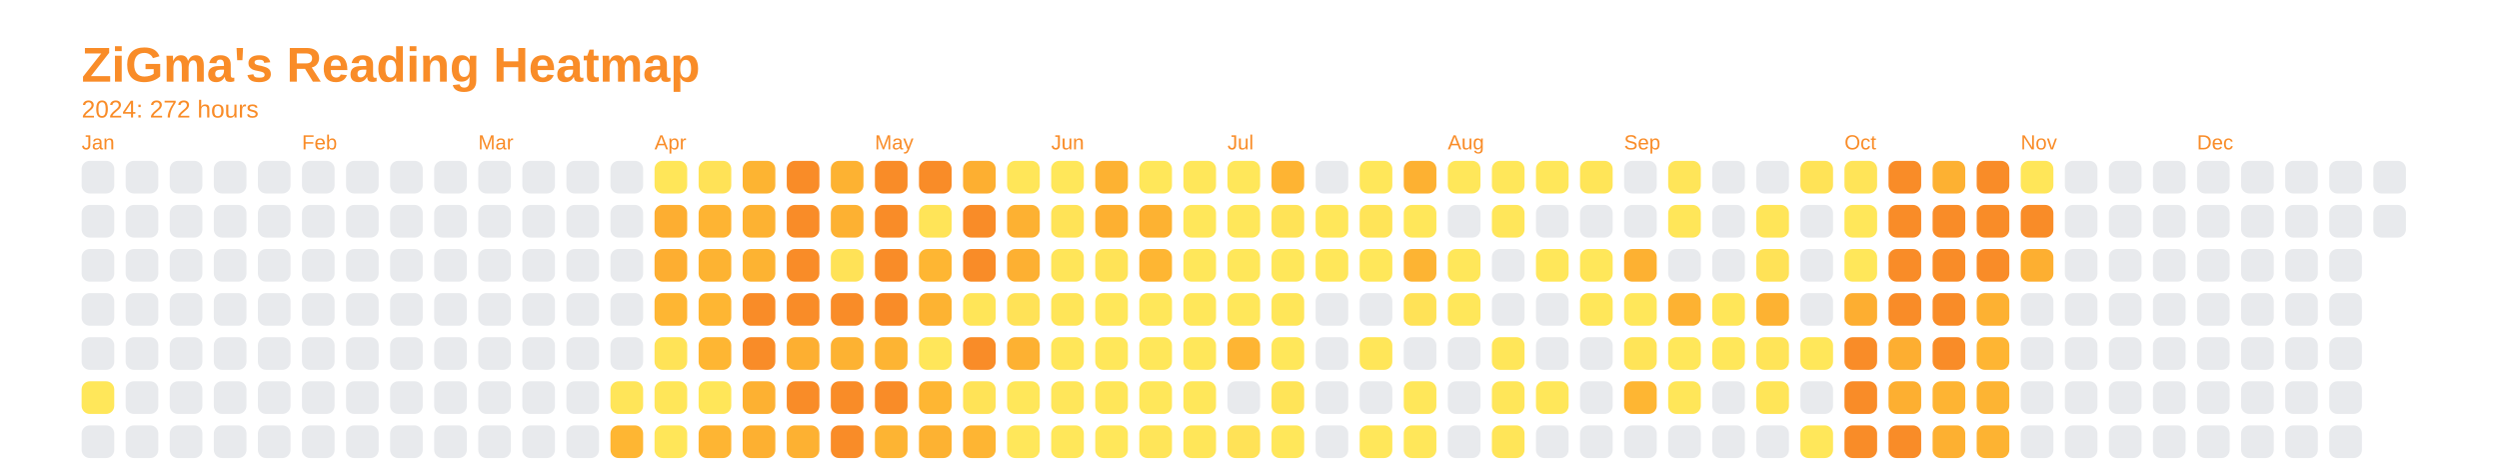
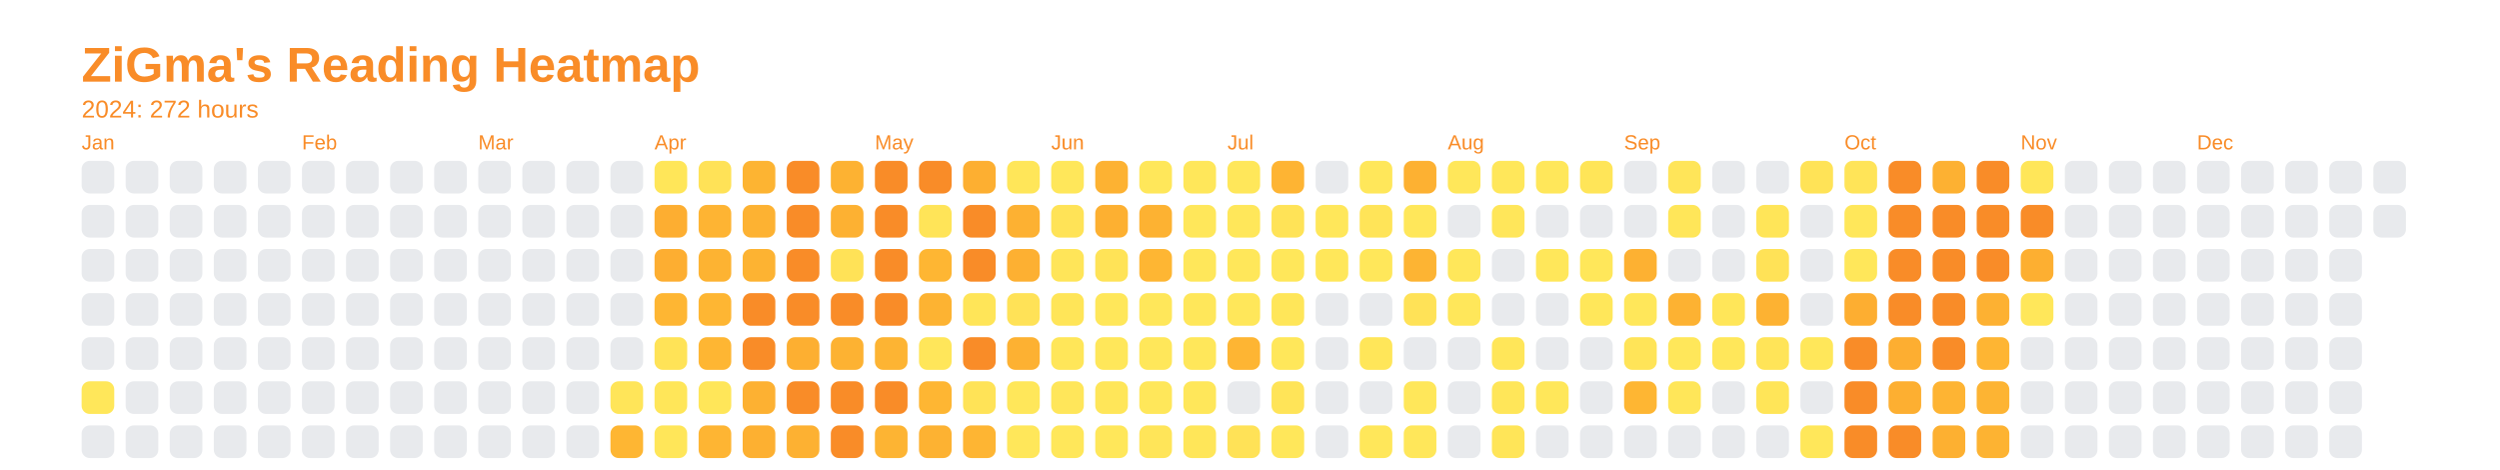
<svg xmlns="http://www.w3.org/2000/svg" baseProfile="full" height="57.5mm" version="1.1" viewBox="0,0,306.2,57.5" width="306.2mm">
  <defs />
  <rect fill="none" height="57.5" width="306.2" x="0" y="0" />
  <text fill="#f98c28" style="font-size:6px; font-family:Arial; font-weight:bold;" x="10" y="10">ZiGma's Reading Heatmap</text>
  <text fill="#f98c28" style="font-size:3px; font-family:Arial;" x="10" y="14.4">2024: 272 hours</text>
  <text fill="#f98c28" style="font-size:2.5px; font-family:Arial" x="10" y="18.3">Jan</text>
  <rect fill="#e8eaed" height="4" rx="1" ry="1" width="4" x="10" y="19.7" />
  <rect fill="#e8eaed" height="4" rx="1" ry="1" width="4" x="10" y="25.1" />
  <rect fill="#e8eaed" height="4" rx="1" ry="1" width="4" x="10" y="30.5" />
  <rect fill="#e8eaed" height="4" rx="1" ry="1" width="4" x="10" y="35.9" />
  <rect fill="#e8eaed" height="4" rx="1" ry="1" width="4" x="10" y="41.3" />
  <rect fill="#ffe75a" height="4" rx="1" ry="1" width="4" x="10" y="46.7" />
  <rect fill="#e8eaed" height="4" rx="1" ry="1" width="4" x="10" y="52.1" />
  <rect fill="#e8eaed" height="4" rx="1" ry="1" width="4" x="15.4" y="19.7" />
  <rect fill="#e8eaed" height="4" rx="1" ry="1" width="4" x="15.4" y="25.1" />
  <rect fill="#e8eaed" height="4" rx="1" ry="1" width="4" x="15.4" y="30.5" />
  <rect fill="#e8eaed" height="4" rx="1" ry="1" width="4" x="15.4" y="35.9" />
  <rect fill="#e8eaed" height="4" rx="1" ry="1" width="4" x="15.4" y="41.3" />
  <rect fill="#e8eaed" height="4" rx="1" ry="1" width="4" x="15.4" y="46.7" />
  <rect fill="#e8eaed" height="4" rx="1" ry="1" width="4" x="15.4" y="52.1" />
  <rect fill="#e8eaed" height="4" rx="1" ry="1" width="4" x="20.8" y="19.7" />
  <rect fill="#e8eaed" height="4" rx="1" ry="1" width="4" x="20.8" y="25.1" />
  <rect fill="#e8eaed" height="4" rx="1" ry="1" width="4" x="20.8" y="30.5" />
  <rect fill="#e8eaed" height="4" rx="1" ry="1" width="4" x="20.8" y="35.9" />
  <rect fill="#e8eaed" height="4" rx="1" ry="1" width="4" x="20.8" y="41.3" />
  <rect fill="#e8eaed" height="4" rx="1" ry="1" width="4" x="20.8" y="46.7" />
  <rect fill="#e8eaed" height="4" rx="1" ry="1" width="4" x="20.8" y="52.1" />
  <rect fill="#e8eaed" height="4" rx="1" ry="1" width="4" x="26.2" y="19.7" />
  <rect fill="#e8eaed" height="4" rx="1" ry="1" width="4" x="26.2" y="25.1" />
  <rect fill="#e8eaed" height="4" rx="1" ry="1" width="4" x="26.2" y="30.5" />
  <rect fill="#e8eaed" height="4" rx="1" ry="1" width="4" x="26.2" y="35.9" />
  <rect fill="#e8eaed" height="4" rx="1" ry="1" width="4" x="26.2" y="41.3" />
  <rect fill="#e8eaed" height="4" rx="1" ry="1" width="4" x="26.2" y="46.7" />
  <rect fill="#e8eaed" height="4" rx="1" ry="1" width="4" x="26.2" y="52.1" />
  <rect fill="#e8eaed" height="4" rx="1" ry="1" width="4" x="31.6" y="19.7" />
  <rect fill="#e8eaed" height="4" rx="1" ry="1" width="4" x="31.6" y="25.1" />
  <rect fill="#e8eaed" height="4" rx="1" ry="1" width="4" x="31.6" y="30.5" />
  <rect fill="#e8eaed" height="4" rx="1" ry="1" width="4" x="31.6" y="35.9" />
  <rect fill="#e8eaed" height="4" rx="1" ry="1" width="4" x="31.6" y="41.3" />
  <rect fill="#e8eaed" height="4" rx="1" ry="1" width="4" x="31.6" y="46.7" />
  <rect fill="#e8eaed" height="4" rx="1" ry="1" width="4" x="31.6" y="52.1" />
  <text fill="#f98c28" style="font-size:2.5px; font-family:Arial" x="37.0" y="18.3">Feb</text>
  <rect fill="#e8eaed" height="4" rx="1" ry="1" width="4" x="37.0" y="19.7" />
  <rect fill="#e8eaed" height="4" rx="1" ry="1" width="4" x="37.0" y="25.1" />
  <rect fill="#e8eaed" height="4" rx="1" ry="1" width="4" x="37.0" y="30.5" />
  <rect fill="#e8eaed" height="4" rx="1" ry="1" width="4" x="37.0" y="35.9" />
  <rect fill="#e8eaed" height="4" rx="1" ry="1" width="4" x="37.0" y="41.3" />
  <rect fill="#e8eaed" height="4" rx="1" ry="1" width="4" x="37.0" y="46.7" />
  <rect fill="#e8eaed" height="4" rx="1" ry="1" width="4" x="37.0" y="52.1" />
  <rect fill="#e8eaed" height="4" rx="1" ry="1" width="4" x="42.4" y="19.7" />
  <rect fill="#e8eaed" height="4" rx="1" ry="1" width="4" x="42.4" y="25.1" />
  <rect fill="#e8eaed" height="4" rx="1" ry="1" width="4" x="42.4" y="30.5" />
  <rect fill="#e8eaed" height="4" rx="1" ry="1" width="4" x="42.4" y="35.9" />
  <rect fill="#e8eaed" height="4" rx="1" ry="1" width="4" x="42.4" y="41.3" />
  <rect fill="#e8eaed" height="4" rx="1" ry="1" width="4" x="42.4" y="46.7" />
  <rect fill="#e8eaed" height="4" rx="1" ry="1" width="4" x="42.4" y="52.1" />
  <rect fill="#e8eaed" height="4" rx="1" ry="1" width="4" x="47.8" y="19.7" />
  <rect fill="#e8eaed" height="4" rx="1" ry="1" width="4" x="47.8" y="25.1" />
  <rect fill="#e8eaed" height="4" rx="1" ry="1" width="4" x="47.8" y="30.5" />
  <rect fill="#e8eaed" height="4" rx="1" ry="1" width="4" x="47.8" y="35.9" />
  <rect fill="#e8eaed" height="4" rx="1" ry="1" width="4" x="47.8" y="41.3" />
  <rect fill="#e8eaed" height="4" rx="1" ry="1" width="4" x="47.8" y="46.7" />
  <rect fill="#e8eaed" height="4" rx="1" ry="1" width="4" x="47.8" y="52.1" />
  <rect fill="#e8eaed" height="4" rx="1" ry="1" width="4" x="53.2" y="19.7" />
  <rect fill="#e8eaed" height="4" rx="1" ry="1" width="4" x="53.2" y="25.1" />
  <rect fill="#e8eaed" height="4" rx="1" ry="1" width="4" x="53.2" y="30.5" />
  <rect fill="#e8eaed" height="4" rx="1" ry="1" width="4" x="53.2" y="35.9" />
  <rect fill="#e8eaed" height="4" rx="1" ry="1" width="4" x="53.2" y="41.3" />
  <rect fill="#e8eaed" height="4" rx="1" ry="1" width="4" x="53.2" y="46.7" />
  <rect fill="#e8eaed" height="4" rx="1" ry="1" width="4" x="53.2" y="52.1" />
  <text fill="#f98c28" style="font-size:2.5px; font-family:Arial" x="58.6" y="18.3">Mar</text>
  <rect fill="#e8eaed" height="4" rx="1" ry="1" width="4" x="58.6" y="19.7" />
  <rect fill="#e8eaed" height="4" rx="1" ry="1" width="4" x="58.6" y="25.1" />
  <rect fill="#e8eaed" height="4" rx="1" ry="1" width="4" x="58.6" y="30.5" />
  <rect fill="#e8eaed" height="4" rx="1" ry="1" width="4" x="58.6" y="35.9" />
  <rect fill="#e8eaed" height="4" rx="1" ry="1" width="4" x="58.6" y="41.3" />
  <rect fill="#e8eaed" height="4" rx="1" ry="1" width="4" x="58.6" y="46.7" />
  <rect fill="#e8eaed" height="4" rx="1" ry="1" width="4" x="58.6" y="52.1" />
  <rect fill="#e8eaed" height="4" rx="1" ry="1" width="4" x="64" y="19.7" />
  <rect fill="#e8eaed" height="4" rx="1" ry="1" width="4" x="64" y="25.1" />
  <rect fill="#e8eaed" height="4" rx="1" ry="1" width="4" x="64" y="30.5" />
  <rect fill="#e8eaed" height="4" rx="1" ry="1" width="4" x="64" y="35.9" />
  <rect fill="#e8eaed" height="4" rx="1" ry="1" width="4" x="64" y="41.3" />
  <rect fill="#e8eaed" height="4" rx="1" ry="1" width="4" x="64" y="46.7" />
  <rect fill="#e8eaed" height="4" rx="1" ry="1" width="4" x="64" y="52.1" />
  <rect fill="#e8eaed" height="4" rx="1" ry="1" width="4" x="69.4" y="19.7" />
  <rect fill="#e8eaed" height="4" rx="1" ry="1" width="4" x="69.4" y="25.1" />
  <rect fill="#e8eaed" height="4" rx="1" ry="1" width="4" x="69.4" y="30.5" />
  <rect fill="#e8eaed" height="4" rx="1" ry="1" width="4" x="69.4" y="35.9" />
  <rect fill="#e8eaed" height="4" rx="1" ry="1" width="4" x="69.4" y="41.3" />
  <rect fill="#e8eaed" height="4" rx="1" ry="1" width="4" x="69.4" y="46.7" />
  <rect fill="#e8eaed" height="4" rx="1" ry="1" width="4" x="69.4" y="52.1" />
  <rect fill="#e8eaed" height="4" rx="1" ry="1" width="4" x="74.8" y="19.7" />
  <rect fill="#e8eaed" height="4" rx="1" ry="1" width="4" x="74.8" y="25.1" />
  <rect fill="#e8eaed" height="4" rx="1" ry="1" width="4" x="74.8" y="30.5" />
  <rect fill="#e8eaed" height="4" rx="1" ry="1" width="4" x="74.8" y="35.9" />
  <rect fill="#e8eaed" height="4" rx="1" ry="1" width="4" x="74.8" y="41.3" />
  <rect fill="#ffe559" height="4" rx="1" ry="1" width="4" x="74.8" y="46.7" />
  <rect fill="#feb633" height="4" rx="1" ry="1" width="4" x="74.8" y="52.1" />
  <text fill="#f98c28" style="font-size:2.5px; font-family:Arial" x="80.2" y="18.3">Apr</text>
  <rect fill="#ffe659" height="4" rx="1" ry="1" width="4" x="80.2" y="19.7" />
  <rect fill="#fdae31" height="4" rx="1" ry="1" width="4" x="80.2" y="25.1" />
  <rect fill="#fdae31" height="4" rx="1" ry="1" width="4" x="80.2" y="30.5" />
  <rect fill="#feb633" height="4" rx="1" ry="1" width="4" x="80.2" y="35.9" />
  <rect fill="#ffe357" height="4" rx="1" ry="1" width="4" x="80.2" y="41.3" />
  <rect fill="#ffe659" height="4" rx="1" ry="1" width="4" x="80.2" y="46.7" />
  <rect fill="#ffe659" height="4" rx="1" ry="1" width="4" x="80.2" y="52.1" />
  <rect fill="#ffe257" height="4" rx="1" ry="1" width="4" x="85.6" y="19.7" />
  <rect fill="#feb433" height="4" rx="1" ry="1" width="4" x="85.6" y="25.1" />
  <rect fill="#fdb332" height="4" rx="1" ry="1" width="4" x="85.6" y="30.5" />
  <rect fill="#feb633" height="4" rx="1" ry="1" width="4" x="85.6" y="35.9" />
  <rect fill="#feb633" height="4" rx="1" ry="1" width="4" x="85.6" y="41.3" />
  <rect fill="#ffe659" height="4" rx="1" ry="1" width="4" x="85.6" y="46.7" />
  <rect fill="#feb533" height="4" rx="1" ry="1" width="4" x="85.6" y="52.1" />
  <rect fill="#fdb432" height="4" rx="1" ry="1" width="4" x="91" y="19.7" />
  <rect fill="#fdb232" height="4" rx="1" ry="1" width="4" x="91" y="25.1" />
  <rect fill="#fdb332" height="4" rx="1" ry="1" width="4" x="91" y="30.5" />
  <rect fill="#f98c28" height="4" rx="1" ry="1" width="4" x="91" y="35.9" />
  <rect fill="#f98c28" height="4" rx="1" ry="1" width="4" x="91" y="41.3" />
  <rect fill="#fdb132" height="4" rx="1" ry="1" width="4" x="91" y="46.7" />
  <rect fill="#fdb031" height="4" rx="1" ry="1" width="4" x="91" y="52.1" />
  <rect fill="#f98c28" height="4" rx="1" ry="1" width="4" x="96.4" y="19.7" />
  <rect fill="#f98c28" height="4" rx="1" ry="1" width="4" x="96.4" y="25.1" />
  <rect fill="#f98c28" height="4" rx="1" ry="1" width="4" x="96.4" y="30.5" />
  <rect fill="#f98c28" height="4" rx="1" ry="1" width="4" x="96.4" y="35.9" />
  <rect fill="#fdaf31" height="4" rx="1" ry="1" width="4" x="96.4" y="41.3" />
  <rect fill="#f98c28" height="4" rx="1" ry="1" width="4" x="96.4" y="46.7" />
  <rect fill="#fdb132" height="4" rx="1" ry="1" width="4" x="96.4" y="52.1" />
  <rect fill="#fdb232" height="4" rx="1" ry="1" width="4" x="101.8" y="19.7" />
  <rect fill="#fdb132" height="4" rx="1" ry="1" width="4" x="101.8" y="25.1" />
  <rect fill="#ffe257" height="4" rx="1" ry="1" width="4" x="101.8" y="30.5" />
  <rect fill="#f98c28" height="4" rx="1" ry="1" width="4" x="101.8" y="35.9" />
  <rect fill="#fdb232" height="4" rx="1" ry="1" width="4" x="101.8" y="41.3" />
  <rect fill="#f98c28" height="4" rx="1" ry="1" width="4" x="101.8" y="46.7" />
  <rect fill="#f98c28" height="4" rx="1" ry="1" width="4" x="101.8" y="52.1" />
  <text fill="#f98c28" style="font-size:2.5px; font-family:Arial" x="107.2" y="18.3">May</text>
  <rect fill="#f98c28" height="4" rx="1" ry="1" width="4" x="107.2" y="19.7" />
  <rect fill="#f98c28" height="4" rx="1" ry="1" width="4" x="107.2" y="25.1" />
  <rect fill="#f98c28" height="4" rx="1" ry="1" width="4" x="107.2" y="30.5" />
  <rect fill="#f98c28" height="4" rx="1" ry="1" width="4" x="107.2" y="35.9" />
  <rect fill="#fdb433" height="4" rx="1" ry="1" width="4" x="107.2" y="41.3" />
  <rect fill="#f98c28" height="4" rx="1" ry="1" width="4" x="107.2" y="46.7" />
  <rect fill="#fdb433" height="4" rx="1" ry="1" width="4" x="107.2" y="52.1" />
  <rect fill="#f98c28" height="4" rx="1" ry="1" width="4" x="112.6" y="19.7" />
  <rect fill="#ffe458" height="4" rx="1" ry="1" width="4" x="112.6" y="25.1" />
  <rect fill="#feb633" height="4" rx="1" ry="1" width="4" x="112.6" y="30.5" />
  <rect fill="#fdb332" height="4" rx="1" ry="1" width="4" x="112.6" y="35.9" />
  <rect fill="#ffe65a" height="4" rx="1" ry="1" width="4" x="112.6" y="41.3" />
  <rect fill="#feb633" height="4" rx="1" ry="1" width="4" x="112.6" y="46.7" />
  <rect fill="#fdb232" height="4" rx="1" ry="1" width="4" x="112.6" y="52.1" />
  <rect fill="#fdaf31" height="4" rx="1" ry="1" width="4" x="118" y="19.7" />
  <rect fill="#f98c28" height="4" rx="1" ry="1" width="4" x="118" y="25.1" />
  <rect fill="#f98c28" height="4" rx="1" ry="1" width="4" x="118" y="30.5" />
  <rect fill="#ffe558" height="4" rx="1" ry="1" width="4" x="118" y="35.9" />
  <rect fill="#f98c28" height="4" rx="1" ry="1" width="4" x="118" y="41.3" />
  <rect fill="#ffe357" height="4" rx="1" ry="1" width="4" x="118" y="46.7" />
  <rect fill="#feb533" height="4" rx="1" ry="1" width="4" x="118" y="52.1" />
  <rect fill="#ffe659" height="4" rx="1" ry="1" width="4" x="123.4" y="19.7" />
  <rect fill="#fdb132" height="4" rx="1" ry="1" width="4" x="123.4" y="25.1" />
  <rect fill="#fdb032" height="4" rx="1" ry="1" width="4" x="123.4" y="30.5" />
  <rect fill="#ffe257" height="4" rx="1" ry="1" width="4" x="123.4" y="35.9" />
  <rect fill="#fdb132" height="4" rx="1" ry="1" width="4" x="123.4" y="41.3" />
  <rect fill="#ffe75a" height="4" rx="1" ry="1" width="4" x="123.4" y="46.7" />
  <rect fill="#ffe75a" height="4" rx="1" ry="1" width="4" x="123.4" y="52.1" />
  <text fill="#f98c28" style="font-size:2.5px; font-family:Arial" x="128.8" y="18.3">Jun</text>
  <rect fill="#ffe75a" height="4" rx="1" ry="1" width="4" x="128.8" y="19.7" />
  <rect fill="#ffe357" height="4" rx="1" ry="1" width="4" x="128.8" y="25.1" />
  <rect fill="#ffe559" height="4" rx="1" ry="1" width="4" x="128.8" y="30.5" />
  <rect fill="#ffe558" height="4" rx="1" ry="1" width="4" x="128.8" y="35.9" />
  <rect fill="#ffe659" height="4" rx="1" ry="1" width="4" x="128.8" y="41.3" />
  <rect fill="#ffe65a" height="4" rx="1" ry="1" width="4" x="128.8" y="46.7" />
  <rect fill="#ffe75a" height="4" rx="1" ry="1" width="4" x="128.8" y="52.1" />
  <rect fill="#fdb232" height="4" rx="1" ry="1" width="4" x="134.2" y="19.7" />
  <rect fill="#fdb031" height="4" rx="1" ry="1" width="4" x="134.2" y="25.1" />
  <rect fill="#ffe357" height="4" rx="1" ry="1" width="4" x="134.2" y="30.5" />
  <rect fill="#ffe75a" height="4" rx="1" ry="1" width="4" x="134.2" y="35.9" />
  <rect fill="#ffe75a" height="4" rx="1" ry="1" width="4" x="134.2" y="41.3" />
  <rect fill="#ffe659" height="4" rx="1" ry="1" width="4" x="134.2" y="46.7" />
  <rect fill="#ffe75a" height="4" rx="1" ry="1" width="4" x="134.2" y="52.1" />
  <rect fill="#ffe75a" height="4" rx="1" ry="1" width="4" x="139.6" y="19.7" />
  <rect fill="#fdb232" height="4" rx="1" ry="1" width="4" x="139.6" y="25.1" />
  <rect fill="#feb633" height="4" rx="1" ry="1" width="4" x="139.6" y="30.5" />
  <rect fill="#ffe75a" height="4" rx="1" ry="1" width="4" x="139.6" y="35.9" />
  <rect fill="#ffe75a" height="4" rx="1" ry="1" width="4" x="139.6" y="41.3" />
  <rect fill="#ffe75a" height="4" rx="1" ry="1" width="4" x="139.6" y="46.7" />
  <rect fill="#ffe559" height="4" rx="1" ry="1" width="4" x="139.6" y="52.1" />
  <rect fill="#ffe75a" height="4" rx="1" ry="1" width="4" x="145" y="19.7" />
  <rect fill="#ffe75a" height="4" rx="1" ry="1" width="4" x="145" y="25.1" />
  <rect fill="#ffe75a" height="4" rx="1" ry="1" width="4" x="145" y="30.5" />
  <rect fill="#ffe75a" height="4" rx="1" ry="1" width="4" x="145" y="35.9" />
  <rect fill="#ffe75a" height="4" rx="1" ry="1" width="4" x="145" y="41.3" />
  <rect fill="#ffe75a" height="4" rx="1" ry="1" width="4" x="145" y="46.7" />
  <rect fill="#ffe659" height="4" rx="1" ry="1" width="4" x="145" y="52.1" />
  <text fill="#f98c28" style="font-size:2.5px; font-family:Arial" x="150.4" y="18.3">Jul</text>
  <rect fill="#ffe75a" height="4" rx="1" ry="1" width="4" x="150.4" y="19.7" />
  <rect fill="#ffe75a" height="4" rx="1" ry="1" width="4" x="150.4" y="25.1" />
  <rect fill="#ffe75a" height="4" rx="1" ry="1" width="4" x="150.4" y="30.5" />
  <rect fill="#ffe75a" height="4" rx="1" ry="1" width="4" x="150.4" y="35.9" />
  <rect fill="#feb533" height="4" rx="1" ry="1" width="4" x="150.4" y="41.3" />
  <rect fill="#e8eaed" height="4" rx="1" ry="1" width="4" x="150.4" y="46.7" />
  <rect fill="#ffe257" height="4" rx="1" ry="1" width="4" x="150.4" y="52.1" />
  <rect fill="#feb433" height="4" rx="1" ry="1" width="4" x="155.8" y="19.7" />
  <rect fill="#ffe357" height="4" rx="1" ry="1" width="4" x="155.8" y="25.1" />
  <rect fill="#ffe75a" height="4" rx="1" ry="1" width="4" x="155.8" y="30.5" />
  <rect fill="#ffe659" height="4" rx="1" ry="1" width="4" x="155.8" y="35.9" />
  <rect fill="#ffe75a" height="4" rx="1" ry="1" width="4" x="155.8" y="41.3" />
  <rect fill="#ffe458" height="4" rx="1" ry="1" width="4" x="155.8" y="46.7" />
  <rect fill="#ffe75a" height="4" rx="1" ry="1" width="4" x="155.8" y="52.1" />
  <rect fill="#e8eaed" height="4" rx="1" ry="1" width="4" x="161.2" y="19.7" />
  <rect fill="#ffe75a" height="4" rx="1" ry="1" width="4" x="161.2" y="25.1" />
  <rect fill="#ffe75a" height="4" rx="1" ry="1" width="4" x="161.2" y="30.5" />
  <rect fill="#e8eaed" height="4" rx="1" ry="1" width="4" x="161.2" y="35.9" />
  <rect fill="#e8eaed" height="4" rx="1" ry="1" width="4" x="161.2" y="41.3" />
  <rect fill="#e8eaed" height="4" rx="1" ry="1" width="4" x="161.2" y="46.7" />
  <rect fill="#e8eaed" height="4" rx="1" ry="1" width="4" x="161.2" y="52.1" />
  <rect fill="#ffe75a" height="4" rx="1" ry="1" width="4" x="166.6" y="19.7" />
  <rect fill="#ffe458" height="4" rx="1" ry="1" width="4" x="166.6" y="25.1" />
  <rect fill="#ffe75a" height="4" rx="1" ry="1" width="4" x="166.6" y="30.5" />
  <rect fill="#e8eaed" height="4" rx="1" ry="1" width="4" x="166.6" y="35.9" />
  <rect fill="#ffe659" height="4" rx="1" ry="1" width="4" x="166.6" y="41.3" />
  <rect fill="#e8eaed" height="4" rx="1" ry="1" width="4" x="166.6" y="46.7" />
  <rect fill="#ffe75a" height="4" rx="1" ry="1" width="4" x="166.6" y="52.1" />
  <rect fill="#fdb132" height="4" rx="1" ry="1" width="4" x="172" y="19.7" />
  <rect fill="#ffe75a" height="4" rx="1" ry="1" width="4" x="172" y="25.1" />
  <rect fill="#fdb433" height="4" rx="1" ry="1" width="4" x="172" y="30.5" />
  <rect fill="#ffe257" height="4" rx="1" ry="1" width="4" x="172" y="35.9" />
  <rect fill="#e8eaed" height="4" rx="1" ry="1" width="4" x="172" y="41.3" />
  <rect fill="#ffe75a" height="4" rx="1" ry="1" width="4" x="172" y="46.7" />
  <rect fill="#ffe75a" height="4" rx="1" ry="1" width="4" x="172" y="52.1" />
  <text fill="#f98c28" style="font-size:2.5px; font-family:Arial" x="177.4" y="18.3">Aug</text>
  <rect fill="#ffe75a" height="4" rx="1" ry="1" width="4" x="177.4" y="19.7" />
  <rect fill="#e8eaed" height="4" rx="1" ry="1" width="4" x="177.4" y="25.1" />
  <rect fill="#ffe75a" height="4" rx="1" ry="1" width="4" x="177.4" y="30.5" />
  <rect fill="#ffe75a" height="4" rx="1" ry="1" width="4" x="177.4" y="35.9" />
  <rect fill="#e8eaed" height="4" rx="1" ry="1" width="4" x="177.4" y="41.3" />
  <rect fill="#e8eaed" height="4" rx="1" ry="1" width="4" x="177.4" y="46.7" />
  <rect fill="#e8eaed" height="4" rx="1" ry="1" width="4" x="177.4" y="52.1" />
  <rect fill="#ffe75a" height="4" rx="1" ry="1" width="4" x="182.8" y="19.7" />
  <rect fill="#ffe65a" height="4" rx="1" ry="1" width="4" x="182.8" y="25.1" />
  <rect fill="#e8eaed" height="4" rx="1" ry="1" width="4" x="182.8" y="30.5" />
  <rect fill="#e8eaed" height="4" rx="1" ry="1" width="4" x="182.8" y="35.9" />
  <rect fill="#ffe659" height="4" rx="1" ry="1" width="4" x="182.8" y="41.3" />
  <rect fill="#ffe659" height="4" rx="1" ry="1" width="4" x="182.8" y="46.7" />
  <rect fill="#ffe558" height="4" rx="1" ry="1" width="4" x="182.8" y="52.1" />
  <rect fill="#ffe75a" height="4" rx="1" ry="1" width="4" x="188.2" y="19.7" />
  <rect fill="#e8eaed" height="4" rx="1" ry="1" width="4" x="188.2" y="25.1" />
  <rect fill="#ffe75a" height="4" rx="1" ry="1" width="4" x="188.2" y="30.5" />
  <rect fill="#e8eaed" height="4" rx="1" ry="1" width="4" x="188.2" y="35.9" />
  <rect fill="#e8eaed" height="4" rx="1" ry="1" width="4" x="188.2" y="41.3" />
  <rect fill="#ffe75a" height="4" rx="1" ry="1" width="4" x="188.2" y="46.7" />
  <rect fill="#e8eaed" height="4" rx="1" ry="1" width="4" x="188.2" y="52.1" />
  <rect fill="#ffe558" height="4" rx="1" ry="1" width="4" x="193.6" y="19.7" />
  <rect fill="#e8eaed" height="4" rx="1" ry="1" width="4" x="193.6" y="25.1" />
  <rect fill="#ffe75a" height="4" rx="1" ry="1" width="4" x="193.6" y="30.5" />
  <rect fill="#ffe75a" height="4" rx="1" ry="1" width="4" x="193.6" y="35.9" />
  <rect fill="#e8eaed" height="4" rx="1" ry="1" width="4" x="193.6" y="41.3" />
  <rect fill="#e8eaed" height="4" rx="1" ry="1" width="4" x="193.6" y="46.7" />
  <rect fill="#e8eaed" height="4" rx="1" ry="1" width="4" x="193.6" y="52.1" />
  <text fill="#f98c28" style="font-size:2.5px; font-family:Arial" x="199" y="18.3">Sep</text>
  <rect fill="#e8eaed" height="4" rx="1" ry="1" width="4" x="199" y="19.7" />
  <rect fill="#e8eaed" height="4" rx="1" ry="1" width="4" x="199" y="25.1" />
  <rect fill="#fdb132" height="4" rx="1" ry="1" width="4" x="199" y="30.5" />
  <rect fill="#ffe75a" height="4" rx="1" ry="1" width="4" x="199" y="35.9" />
  <rect fill="#ffe458" height="4" rx="1" ry="1" width="4" x="199" y="41.3" />
  <rect fill="#feb633" height="4" rx="1" ry="1" width="4" x="199" y="46.7" />
  <rect fill="#e8eaed" height="4" rx="1" ry="1" width="4" x="199" y="52.1" />
  <rect fill="#ffe559" height="4" rx="1" ry="1" width="4" x="204.4" y="19.7" />
  <rect fill="#ffe659" height="4" rx="1" ry="1" width="4" x="204.4" y="25.1" />
  <rect fill="#e8eaed" height="4" rx="1" ry="1" width="4" x="204.4" y="30.5" />
  <rect fill="#fdb232" height="4" rx="1" ry="1" width="4" x="204.4" y="35.9" />
  <rect fill="#ffe75a" height="4" rx="1" ry="1" width="4" x="204.4" y="41.3" />
  <rect fill="#ffe659" height="4" rx="1" ry="1" width="4" x="204.4" y="46.7" />
  <rect fill="#e8eaed" height="4" rx="1" ry="1" width="4" x="204.4" y="52.1" />
  <rect fill="#e8eaed" height="4" rx="1" ry="1" width="4" x="209.8" y="19.7" />
  <rect fill="#e8eaed" height="4" rx="1" ry="1" width="4" x="209.8" y="25.1" />
  <rect fill="#e8eaed" height="4" rx="1" ry="1" width="4" x="209.8" y="30.5" />
  <rect fill="#ffe659" height="4" rx="1" ry="1" width="4" x="209.8" y="35.9" />
  <rect fill="#ffe75a" height="4" rx="1" ry="1" width="4" x="209.8" y="41.3" />
  <rect fill="#e8eaed" height="4" rx="1" ry="1" width="4" x="209.8" y="46.7" />
  <rect fill="#e8eaed" height="4" rx="1" ry="1" width="4" x="209.8" y="52.1" />
  <rect fill="#e8eaed" height="4" rx="1" ry="1" width="4" x="215.2" y="19.7" />
  <rect fill="#ffe558" height="4" rx="1" ry="1" width="4" x="215.2" y="25.1" />
  <rect fill="#ffe257" height="4" rx="1" ry="1" width="4" x="215.2" y="30.5" />
  <rect fill="#fdb232" height="4" rx="1" ry="1" width="4" x="215.2" y="35.9" />
  <rect fill="#ffe458" height="4" rx="1" ry="1" width="4" x="215.2" y="41.3" />
  <rect fill="#ffe558" height="4" rx="1" ry="1" width="4" x="215.2" y="46.7" />
  <rect fill="#e8eaed" height="4" rx="1" ry="1" width="4" x="215.2" y="52.1" />
  <rect fill="#ffe357" height="4" rx="1" ry="1" width="4" x="220.6" y="19.7" />
  <rect fill="#e8eaed" height="4" rx="1" ry="1" width="4" x="220.6" y="25.1" />
  <rect fill="#e8eaed" height="4" rx="1" ry="1" width="4" x="220.6" y="30.5" />
  <rect fill="#e8eaed" height="4" rx="1" ry="1" width="4" x="220.6" y="35.9" />
  <rect fill="#ffe75a" height="4" rx="1" ry="1" width="4" x="220.6" y="41.3" />
  <rect fill="#e8eaed" height="4" rx="1" ry="1" width="4" x="220.6" y="46.7" />
  <rect fill="#ffe75a" height="4" rx="1" ry="1" width="4" x="220.6" y="52.1" />
  <text fill="#f98c28" style="font-size:2.5px; font-family:Arial" x="226" y="18.3">Oct</text>
  <rect fill="#ffe458" height="4" rx="1" ry="1" width="4" x="226" y="19.7" />
  <rect fill="#ffe75a" height="4" rx="1" ry="1" width="4" x="226" y="25.1" />
  <rect fill="#ffe75a" height="4" rx="1" ry="1" width="4" x="226" y="30.5" />
  <rect fill="#fdae31" height="4" rx="1" ry="1" width="4" x="226" y="35.9" />
  <rect fill="#f98c28" height="4" rx="1" ry="1" width="4" x="226" y="41.3" />
  <rect fill="#f98c28" height="4" rx="1" ry="1" width="4" x="226" y="46.7" />
  <rect fill="#f98c28" height="4" rx="1" ry="1" width="4" x="226" y="52.1" />
  <rect fill="#f98c28" height="4" rx="1" ry="1" width="4" x="231.4" y="19.7" />
  <rect fill="#f98c28" height="4" rx="1" ry="1" width="4" x="231.4" y="25.1" />
  <rect fill="#f98c28" height="4" rx="1" ry="1" width="4" x="231.4" y="30.5" />
  <rect fill="#f98c28" height="4" rx="1" ry="1" width="4" x="231.4" y="35.9" />
  <rect fill="#fdae31" height="4" rx="1" ry="1" width="4" x="231.4" y="41.3" />
  <rect fill="#fdaf31" height="4" rx="1" ry="1" width="4" x="231.4" y="46.7" />
  <rect fill="#f98c28" height="4" rx="1" ry="1" width="4" x="231.4" y="52.1" />
  <rect fill="#fdb132" height="4" rx="1" ry="1" width="4" x="236.8" y="19.7" />
  <rect fill="#f98c28" height="4" rx="1" ry="1" width="4" x="236.8" y="25.1" />
  <rect fill="#f98c28" height="4" rx="1" ry="1" width="4" x="236.8" y="30.5" />
  <rect fill="#f98c28" height="4" rx="1" ry="1" width="4" x="236.8" y="35.9" />
  <rect fill="#f98c28" height="4" rx="1" ry="1" width="4" x="236.8" y="41.3" />
  <rect fill="#feb433" height="4" rx="1" ry="1" width="4" x="236.8" y="46.7" />
  <rect fill="#fdb031" height="4" rx="1" ry="1" width="4" x="236.8" y="52.1" />
  <rect fill="#f98c28" height="4" rx="1" ry="1" width="4" x="242.2" y="19.7" />
  <rect fill="#f98c28" height="4" rx="1" ry="1" width="4" x="242.2" y="25.1" />
  <rect fill="#f98c28" height="4" rx="1" ry="1" width="4" x="242.2" y="30.5" />
  <rect fill="#fdb132" height="4" rx="1" ry="1" width="4" x="242.2" y="35.9" />
  <rect fill="#feb533" height="4" rx="1" ry="1" width="4" x="242.2" y="41.3" />
  <rect fill="#fdb433" height="4" rx="1" ry="1" width="4" x="242.2" y="46.7" />
  <rect fill="#fdb332" height="4" rx="1" ry="1" width="4" x="242.2" y="52.1" />
  <text fill="#f98c28" style="font-size:2.5px; font-family:Arial" x="247.6" y="18.3">Nov</text>
  <rect fill="#ffe659" height="4" rx="1" ry="1" width="4" x="247.6" y="19.7" />
  <rect fill="#f98c28" height="4" rx="1" ry="1" width="4" x="247.6" y="25.1" />
  <rect fill="#fdaf31" height="4" rx="1" ry="1" width="4" x="247.6" y="30.5" />
-   <rect fill="#e8eaed" height="4" rx="1" ry="1" width="4" x="247.6" y="35.9" />
+   <rect fill="#ffe75a" height="4" rx="1" ry="1" width="4" x="247.6" y="35.9" />
  <rect fill="#e8eaed" height="4" rx="1" ry="1" width="4" x="247.6" y="41.3" />
  <rect fill="#e8eaed" height="4" rx="1" ry="1" width="4" x="247.6" y="46.7" />
  <rect fill="#e8eaed" height="4" rx="1" ry="1" width="4" x="247.6" y="52.1" />
  <rect fill="#e8eaed" height="4" rx="1" ry="1" width="4" x="253" y="19.7" />
  <rect fill="#e8eaed" height="4" rx="1" ry="1" width="4" x="253" y="25.1" />
  <rect fill="#e8eaed" height="4" rx="1" ry="1" width="4" x="253" y="30.5" />
  <rect fill="#e8eaed" height="4" rx="1" ry="1" width="4" x="253" y="35.9" />
  <rect fill="#e8eaed" height="4" rx="1" ry="1" width="4" x="253" y="41.3" />
  <rect fill="#e8eaed" height="4" rx="1" ry="1" width="4" x="253" y="46.7" />
  <rect fill="#e8eaed" height="4" rx="1" ry="1" width="4" x="253" y="52.1" />
  <rect fill="#e8eaed" height="4" rx="1" ry="1" width="4" x="258.4" y="19.7" />
  <rect fill="#e8eaed" height="4" rx="1" ry="1" width="4" x="258.4" y="25.1" />
  <rect fill="#e8eaed" height="4" rx="1" ry="1" width="4" x="258.4" y="30.5" />
  <rect fill="#e8eaed" height="4" rx="1" ry="1" width="4" x="258.4" y="35.9" />
  <rect fill="#e8eaed" height="4" rx="1" ry="1" width="4" x="258.4" y="41.3" />
  <rect fill="#e8eaed" height="4" rx="1" ry="1" width="4" x="258.4" y="46.7" />
  <rect fill="#e8eaed" height="4" rx="1" ry="1" width="4" x="258.4" y="52.1" />
  <rect fill="#e8eaed" height="4" rx="1" ry="1" width="4" x="263.8" y="19.7" />
  <rect fill="#e8eaed" height="4" rx="1" ry="1" width="4" x="263.8" y="25.1" />
  <rect fill="#e8eaed" height="4" rx="1" ry="1" width="4" x="263.8" y="30.5" />
  <rect fill="#e8eaed" height="4" rx="1" ry="1" width="4" x="263.8" y="35.9" />
  <rect fill="#e8eaed" height="4" rx="1" ry="1" width="4" x="263.8" y="41.3" />
  <rect fill="#e8eaed" height="4" rx="1" ry="1" width="4" x="263.8" y="46.7" />
  <rect fill="#e8eaed" height="4" rx="1" ry="1" width="4" x="263.8" y="52.1" />
  <text fill="#f98c28" style="font-size:2.5px; font-family:Arial" x="269.2" y="18.3">Dec</text>
  <rect fill="#e8eaed" height="4" rx="1" ry="1" width="4" x="269.2" y="19.7" />
  <rect fill="#e8eaed" height="4" rx="1" ry="1" width="4" x="269.2" y="25.1" />
  <rect fill="#e8eaed" height="4" rx="1" ry="1" width="4" x="269.2" y="30.5" />
  <rect fill="#e8eaed" height="4" rx="1" ry="1" width="4" x="269.2" y="35.9" />
  <rect fill="#e8eaed" height="4" rx="1" ry="1" width="4" x="269.2" y="41.3" />
  <rect fill="#e8eaed" height="4" rx="1" ry="1" width="4" x="269.2" y="46.7" />
  <rect fill="#e8eaed" height="4" rx="1" ry="1" width="4" x="269.2" y="52.1" />
  <rect fill="#e8eaed" height="4" rx="1" ry="1" width="4" x="274.6" y="19.7" />
  <rect fill="#e8eaed" height="4" rx="1" ry="1" width="4" x="274.6" y="25.1" />
  <rect fill="#e8eaed" height="4" rx="1" ry="1" width="4" x="274.6" y="30.5" />
  <rect fill="#e8eaed" height="4" rx="1" ry="1" width="4" x="274.6" y="35.9" />
  <rect fill="#e8eaed" height="4" rx="1" ry="1" width="4" x="274.6" y="41.3" />
  <rect fill="#e8eaed" height="4" rx="1" ry="1" width="4" x="274.6" y="46.7" />
  <rect fill="#e8eaed" height="4" rx="1" ry="1" width="4" x="274.6" y="52.1" />
  <rect fill="#e8eaed" height="4" rx="1" ry="1" width="4" x="280" y="19.7" />
  <rect fill="#e8eaed" height="4" rx="1" ry="1" width="4" x="280" y="25.1" />
  <rect fill="#e8eaed" height="4" rx="1" ry="1" width="4" x="280" y="30.5" />
  <rect fill="#e8eaed" height="4" rx="1" ry="1" width="4" x="280" y="35.9" />
  <rect fill="#e8eaed" height="4" rx="1" ry="1" width="4" x="280" y="41.3" />
  <rect fill="#e8eaed" height="4" rx="1" ry="1" width="4" x="280" y="46.7" />
  <rect fill="#e8eaed" height="4" rx="1" ry="1" width="4" x="280" y="52.1" />
  <rect fill="#e8eaed" height="4" rx="1" ry="1" width="4" x="285.4" y="19.7" />
  <rect fill="#e8eaed" height="4" rx="1" ry="1" width="4" x="285.4" y="25.1" />
  <rect fill="#e8eaed" height="4" rx="1" ry="1" width="4" x="285.4" y="30.5" />
  <rect fill="#e8eaed" height="4" rx="1" ry="1" width="4" x="285.4" y="35.9" />
  <rect fill="#e8eaed" height="4" rx="1" ry="1" width="4" x="285.4" y="41.3" />
  <rect fill="#e8eaed" height="4" rx="1" ry="1" width="4" x="285.4" y="46.7" />
  <rect fill="#e8eaed" height="4" rx="1" ry="1" width="4" x="285.4" y="52.1" />
  <rect fill="#e8eaed" height="4" rx="1" ry="1" width="4" x="290.8" y="19.7" />
  <rect fill="#e8eaed" height="4" rx="1" ry="1" width="4" x="290.8" y="25.1" />
</svg>
